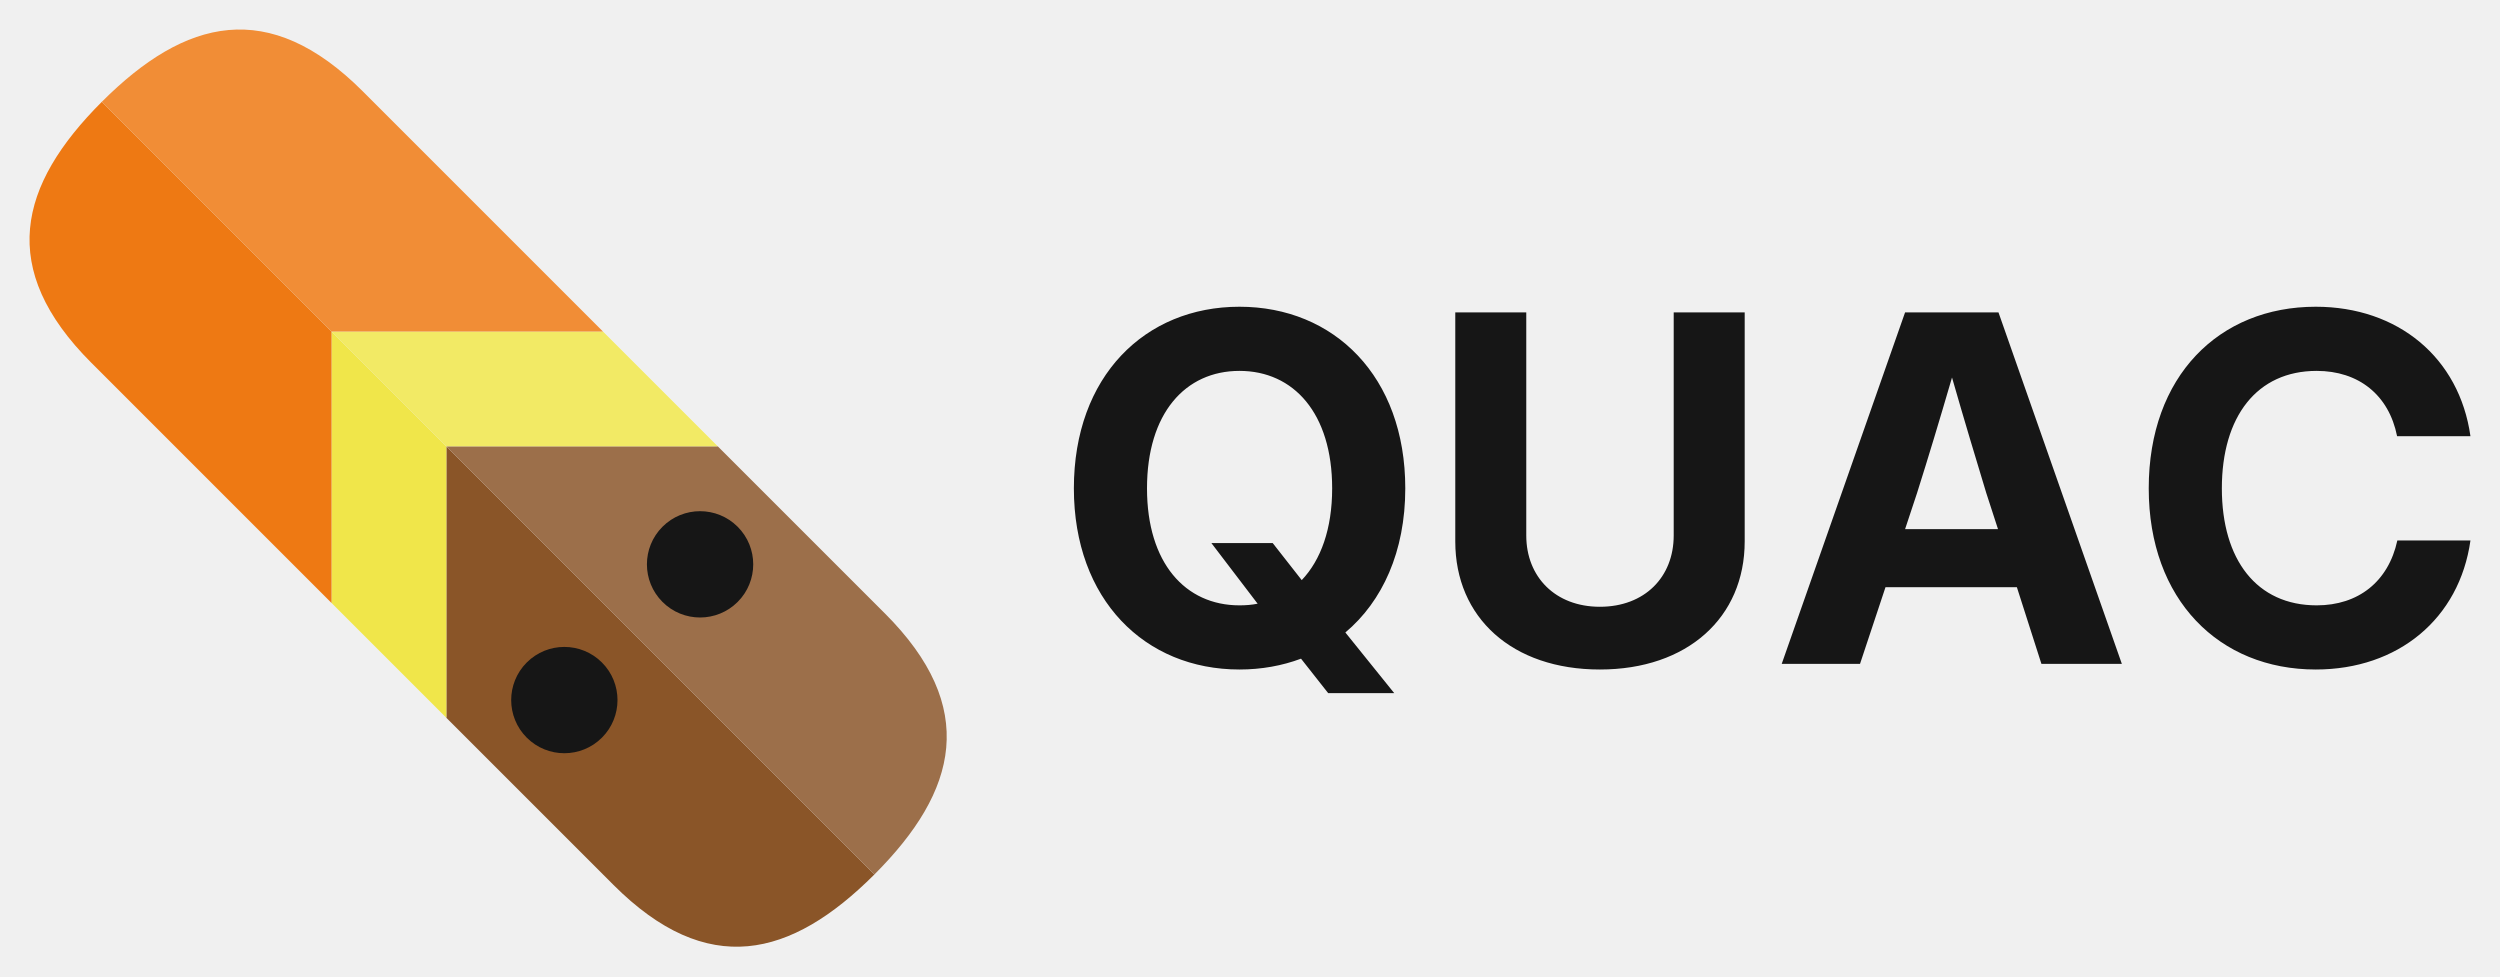
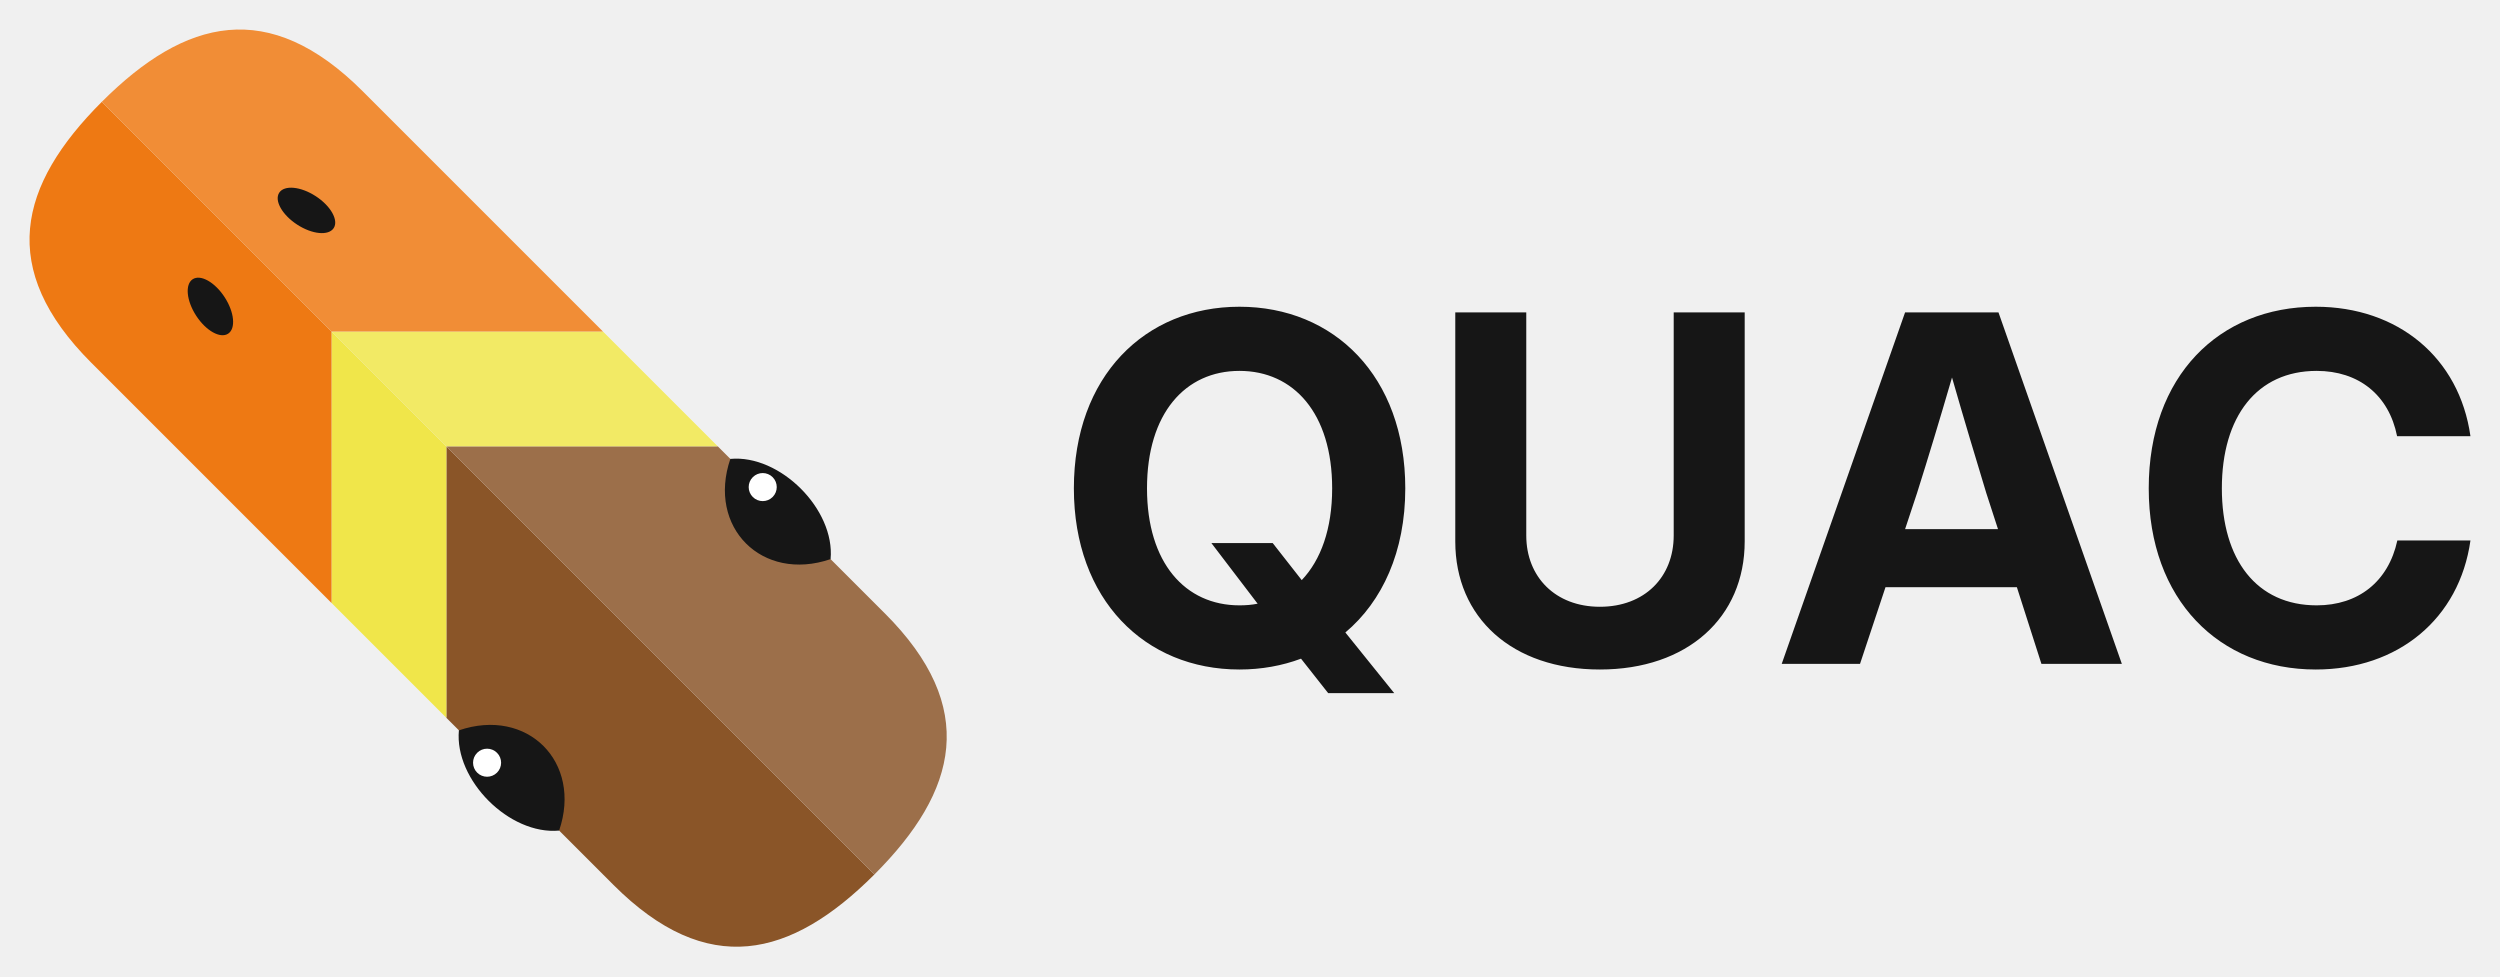
<svg xmlns="http://www.w3.org/2000/svg" viewBox="0 0 169.315 66.118" role="img" aria-labelledby="t">
  <g transform="translate(6.896,6.896) rotate(-45)">
    <path fill="#8a5528" transform="scale(-1,1)" d="M0,33 L13,46 L13,62 C13,71 8,74 0,74 Z" />
    <path fill="#9c6f4a" d="M0,33 L13,46 L13,62 C13,71 8,74 0,74 Z" />
    <path fill="#f0e64a" transform="scale(-1,1)" d="M0,22 L13,35 L13,46 L0,33 Z" />
    <path fill="#f2ea65" d="M0,22 L13,35 L13,46 L0,33 Z" />
    <path fill="#ee7913" transform="scale(-1,1)" d="M0,0 C8,0 13,3 13,12 L13,35 L0,22 Z" />
    <path fill="#f18d36" d="M0,0 C8,0 13,3 13,12 L13,35 L0,22 Z" />
-     <circle fill="#161616" cx="-6.5" cy="50.8" r="3.6" />
-     <circle fill="#161616" cx="6.5" cy="50.8" r="3.6" />
+     <g>
+       <ellipse fill="#161616" cx="4.6" cy="15" rx="1.15" ry="2.2" transform="rotate(-12 4.6 15)" />
+     </g>
+     <g transform="scale(-1,1)">
+       <ellipse fill="#161616" cx="4.6" cy="15" rx="1.15" ry="2.2" transform="rotate(-12 4.6 15)" />
+     </g>
+     <path fill="#161616" transform="scale(-1,1)" d="M13,47.2 C15.6,49.36 15.6,54.64 13,56.8 C8.6,54.64 8.6,49.36 13,47.2 Z" />
+     <circle fill="#ffffff" transform="scale(-1,1)" cx="13.2" cy="50.1" r="0.95" />
+     <path fill="#161616" d="M13,47.2 C15.6,49.36 15.6,54.64 13,56.8 C8.6,54.64 8.6,49.36 13,47.2 Z" />
+     <circle fill="#ffffff" cx="13.2" cy="50.1" r="0.95" />
  </g>
  <path fill="#161616" transform="translate(71.723,44.960)" d="M12.221 0.383C13.706 0.383 15.112 0.128 16.39 -0.351L18.227 1.981H22.7L19.393 -2.125C21.901 -4.233 23.451 -7.604 23.451 -11.885C23.451 -19.473 18.627 -24.186 12.221 -24.186C5.815 -24.186 1.006 -19.473 1.006 -11.885C1.006 -4.345 5.815 0.383 12.221 0.383ZM10.32 -8.179 13.451 -4.074C13.051 -3.994 12.652 -3.962 12.221 -3.962C8.547 -3.962 5.959 -6.837 5.959 -11.885C5.959 -16.965 8.547 -19.841 12.221 -19.841C15.895 -19.841 18.499 -16.965 18.499 -11.885C18.499 -9.138 17.732 -7.029 16.438 -5.671L14.473 -8.179ZM36.63 0.383C42.572 0.383 46.438 -3.147 46.438 -8.291V-23.802H41.63V-8.69C41.63 -5.879 39.665 -3.866 36.63 -3.866C33.61 -3.866 31.645 -5.895 31.645 -8.69V-23.802H26.837V-8.291C26.837 -3.131 30.687 0.383 36.63 0.383ZM48.946 0.0H54.249L55.974 -5.192H64.872L66.534 0.0H71.981L63.626 -23.802H57.3ZM57.3 -9.122 58.115 -11.582C58.882 -14.01 59.617 -16.438 60.479 -19.393C61.326 -16.438 62.061 -14.01 62.796 -11.582L63.594 -9.122ZM85.112 0.383C90.687 0.383 94.841 -3.051 95.591 -8.355H90.639C90.032 -5.559 87.987 -3.962 85.176 -3.962C81.118 -3.962 78.754 -7.045 78.754 -11.885C78.754 -16.758 81.134 -19.841 85.176 -19.841C88.003 -19.841 90.064 -18.227 90.623 -15.416H95.591C94.841 -20.735 90.687 -24.186 85.112 -24.186C78.562 -24.186 73.802 -19.489 73.802 -11.885C73.802 -4.329 78.578 0.383 85.112 0.383Z" />
</svg>
